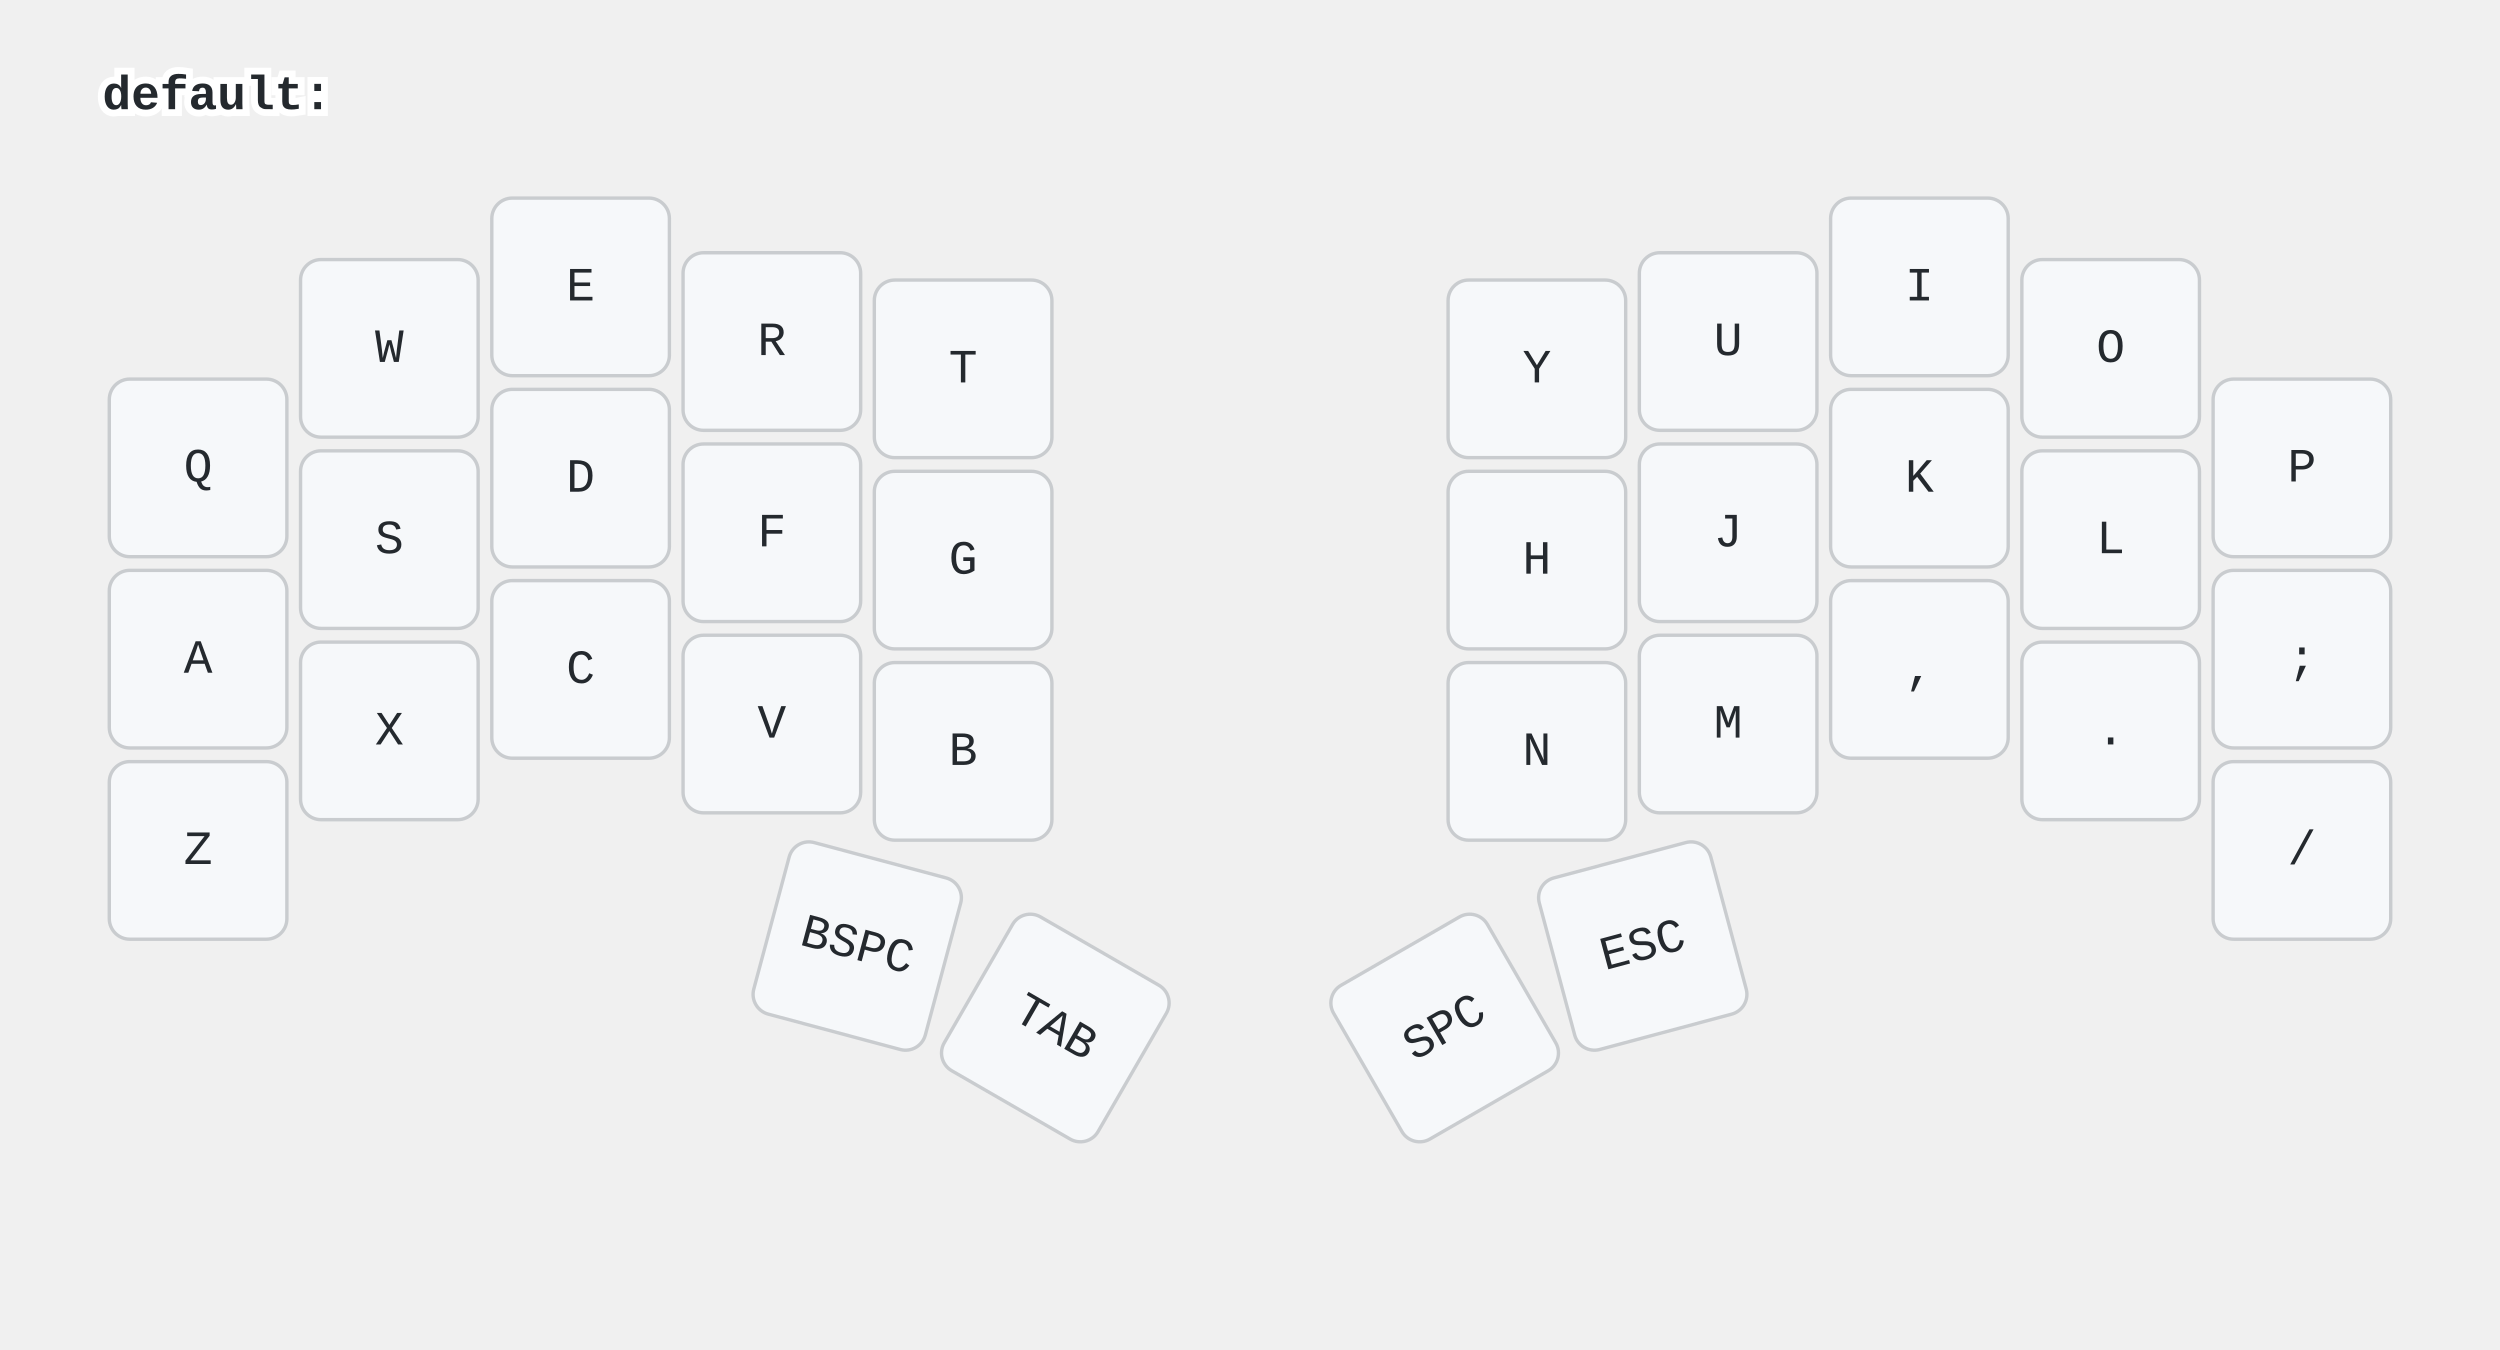
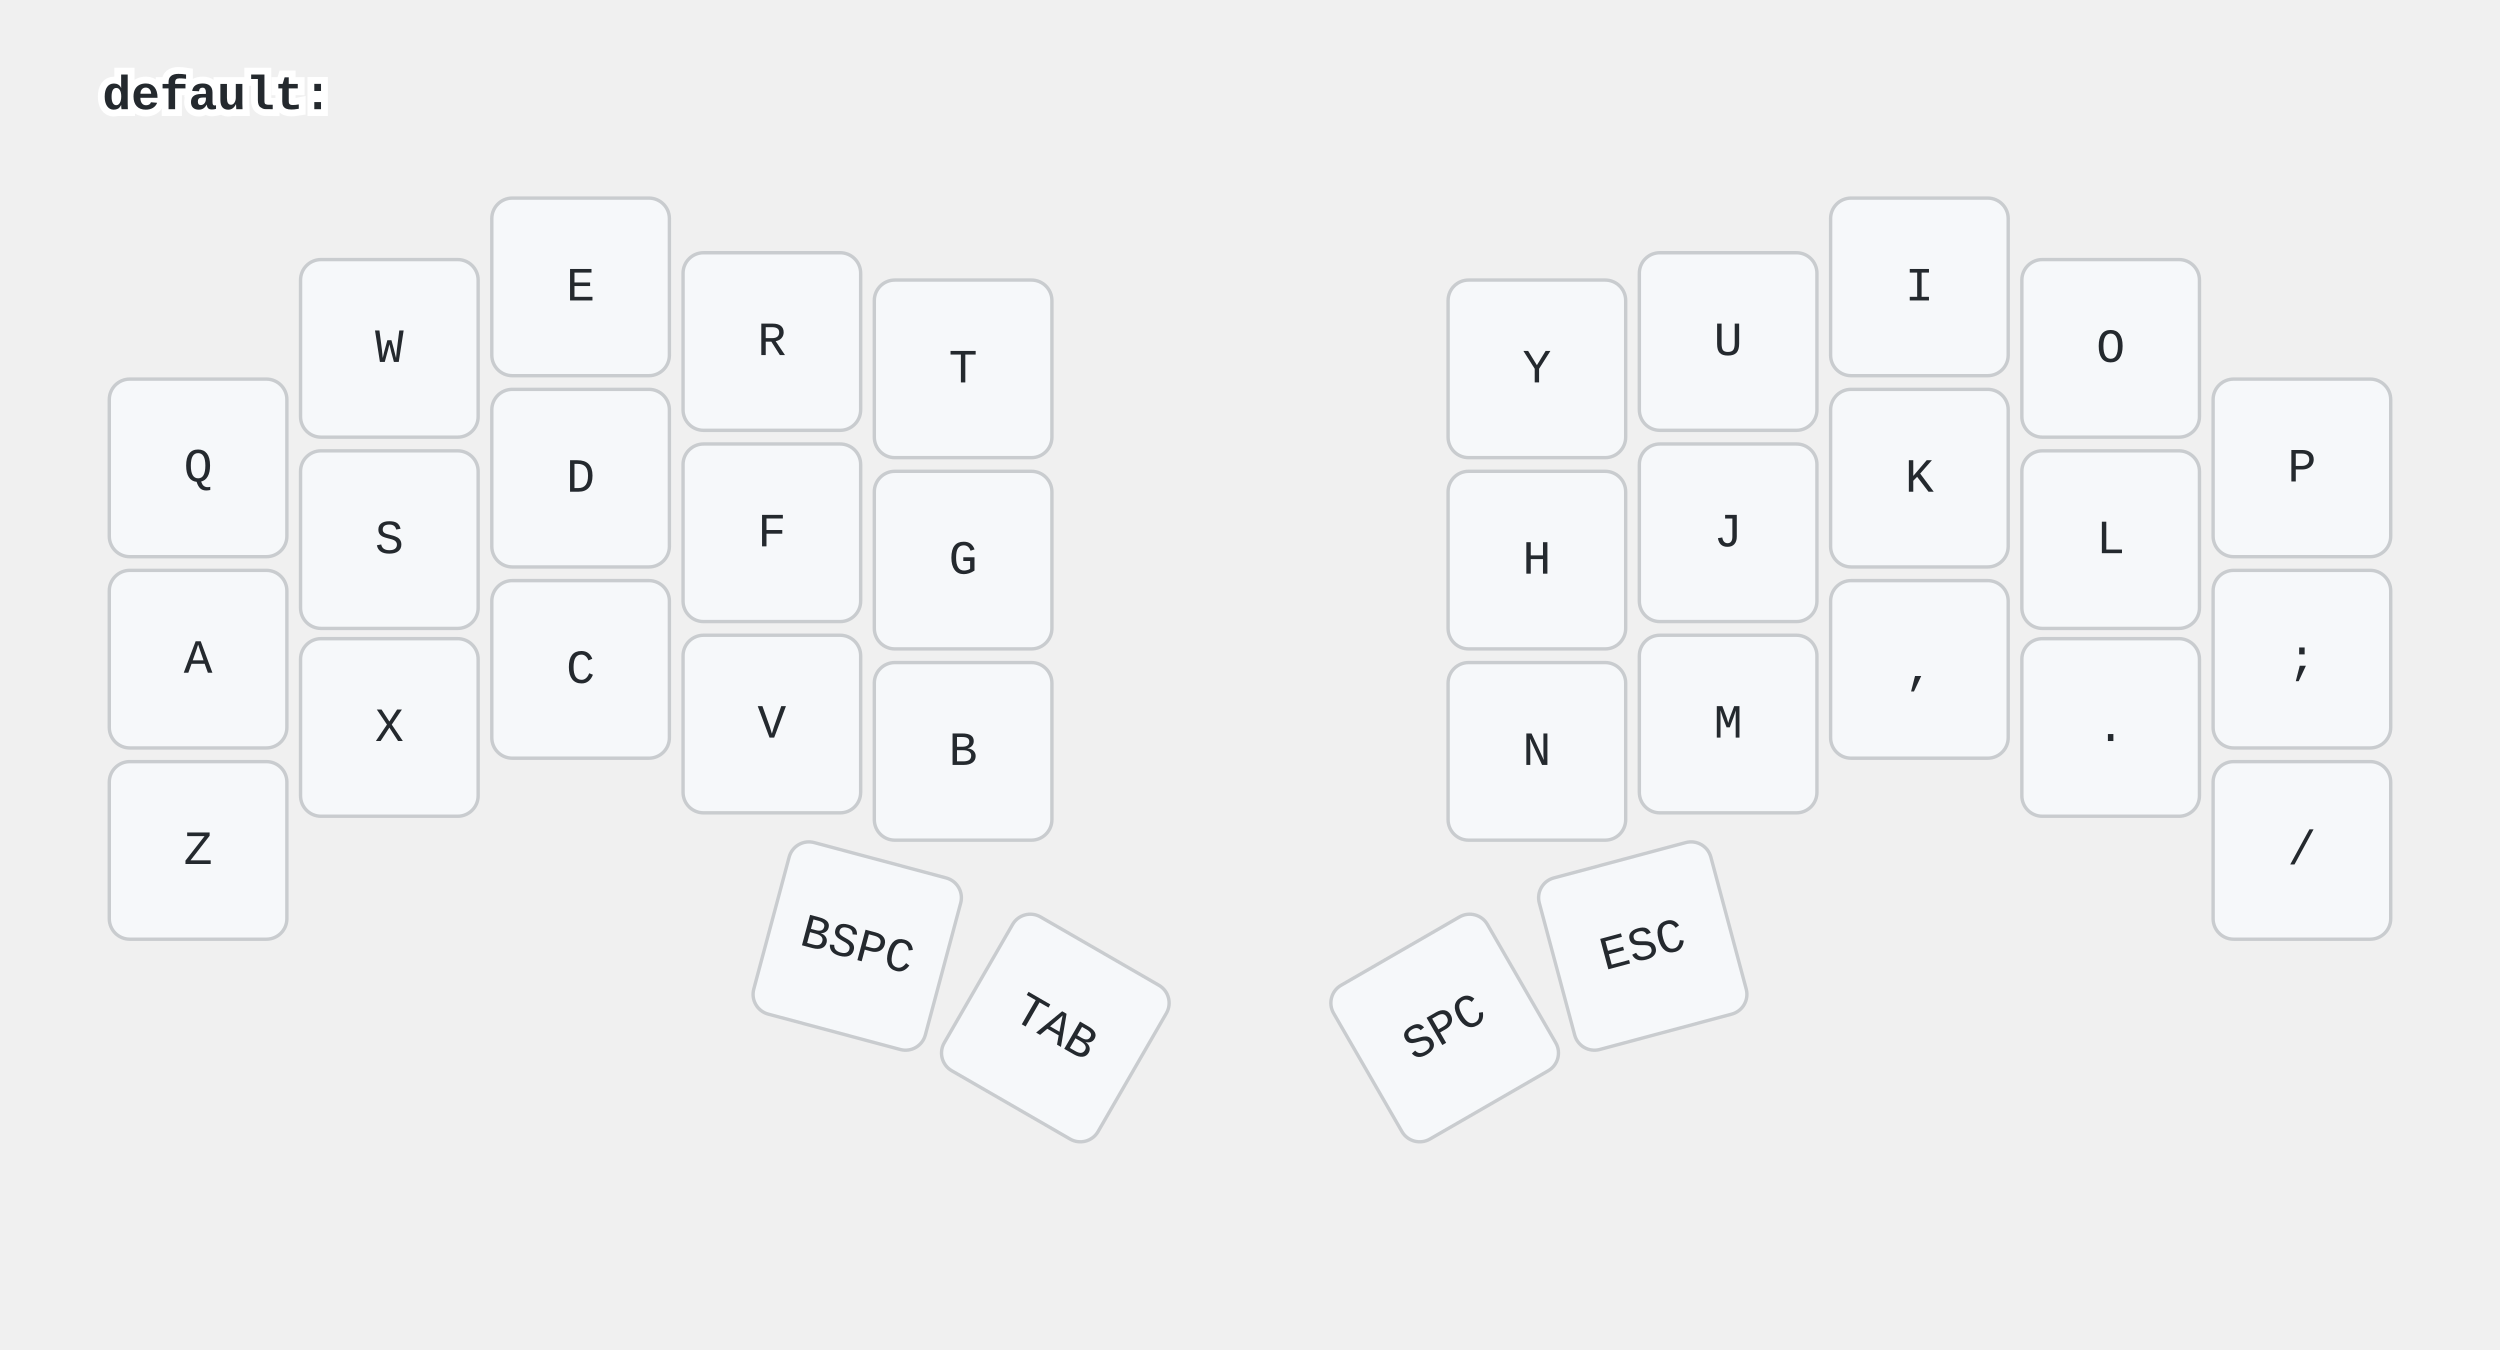
<svg xmlns="http://www.w3.org/2000/svg" width="732" height="395" viewBox="0 0 732 395" class="keymap">
  <style>/* inherit to force styles through use tags */
svg path {
    fill: inherit;
}

/* font and background color specifications */
svg.keymap {
    font-family: SFMono-Regular,Consolas,Liberation Mono,Menlo,monospace;
    font-size: 14px;
    font-kerning: normal;
    text-rendering: optimizeLegibility;
    fill: #24292e;
}

/* default key styling */
rect.key {
    fill: #f6f8fa;
}

rect.key, rect.combo {
    stroke: #c9cccf;
    stroke-width: 1;
}

/* default key side styling, only used is draw_key_sides is set */
rect.side {
    filter: brightness(90%);
}

/* color accent for combo boxes */
rect.combo, rect.combo-separate {
    fill: #cdf;
}

/* color accent for held keys */
rect.held, rect.combo.held {
    fill: #fdd;
}

/* color accent for ghost (optional) keys */
rect.ghost, rect.combo.ghost {
    stroke-dasharray: 4, 4;
    stroke-width: 2;
}

text {
    text-anchor: middle;
    dominant-baseline: middle;
}

/* styling for layer labels */
text.label {
    font-weight: bold;
    text-anchor: start;
    stroke: white;
    stroke-width: 4;
    paint-order: stroke;
}

/* styling for optional footer */
text.footer {
    text-anchor: end;
    dominant-baseline: auto;
    stroke: white;
    stroke-width: 4;
    paint-order: stroke;
}

/* styling for combo tap, and key non-tap label text */
text.combo, text.hold, text.shifted, text.left, text.right, text.tl, text.tr, text.bl, text.br {
    font-size: 11px;
}

text.hold, text.bl, text.br {
    text-anchor: middle;
    dominant-baseline: auto;
}

text.shifted, text.tl, text.tr {
    text-anchor: middle;
    dominant-baseline: hanging;
}

text.left, text.tl, text.bl {
    text-anchor: start;
}

text.right, text.tr, text.br {
    text-anchor: end;
}

text.layer-activator {
    text-decoration: underline;
}

/* styling for hold/shifted label text in combo box */
text.combo.hold, text.combo.shifted, text.combo.left, text.combo.right {
    font-size: 8px;
}

/* lighter symbol for transparent keys */
text.trans {
    fill: #7b7e81;
}

/* styling for combo dendrons */
path.combo {
    stroke-width: 1;
    stroke: gray;
    fill: none;
}

/* Start Tabler Icons Cleanup */
/* cannot use height/width with glyphs */
.icon-tabler &gt; path {
    fill: inherit;
    stroke: inherit;
    stroke-width: 2;
}
/* hide tabler's default box */
.icon-tabler &gt; path[stroke="none"][fill="none"] {
    visibility: hidden;
}
/* End Tabler Icons Cleanup */
</style>
  <g transform="translate(30, 0)" class="layer-default">
    <text x="0" y="28" class="label" id="default">default:</text>
    <g transform="translate(0, 56)">
      <g transform="translate(28, 81)" class="key keypos-0">
        <rect rx="6" ry="6" x="-26" y="-26" width="52" height="52" class="key" />
        <text x="0" y="0" class="key tap">Q</text>
      </g>
      <g transform="translate(84, 46)" class="key keypos-1">
        <rect rx="6" ry="6" x="-26" y="-26" width="52" height="52" class="key" />
        <text x="0" y="0" class="key tap">W</text>
      </g>
      <g transform="translate(140, 28)" class="key keypos-2">
        <rect rx="6" ry="6" x="-26" y="-26" width="52" height="52" class="key" />
        <text x="0" y="0" class="key tap">E</text>
      </g>
      <g transform="translate(196, 44)" class="key keypos-3">
        <rect rx="6" ry="6" x="-26" y="-26" width="52" height="52" class="key" />
        <text x="0" y="0" class="key tap">R</text>
      </g>
      <g transform="translate(252, 52)" class="key keypos-4">
        <rect rx="6" ry="6" x="-26" y="-26" width="52" height="52" class="key" />
        <text x="0" y="0" class="key tap">T</text>
      </g>
      <g transform="translate(420, 52)" class="key keypos-5">
        <rect rx="6" ry="6" x="-26" y="-26" width="52" height="52" class="key" />
        <text x="0" y="0" class="key tap">Y</text>
      </g>
      <g transform="translate(476, 44)" class="key keypos-6">
        <rect rx="6" ry="6" x="-26" y="-26" width="52" height="52" class="key" />
        <text x="0" y="0" class="key tap">U</text>
      </g>
      <g transform="translate(532, 28)" class="key keypos-7">
        <rect rx="6" ry="6" x="-26" y="-26" width="52" height="52" class="key" />
        <text x="0" y="0" class="key tap">I</text>
      </g>
      <g transform="translate(588, 46)" class="key keypos-8">
        <rect rx="6" ry="6" x="-26" y="-26" width="52" height="52" class="key" />
        <text x="0" y="0" class="key tap">O</text>
      </g>
      <g transform="translate(644, 81)" class="key keypos-9">
        <rect rx="6" ry="6" x="-26" y="-26" width="52" height="52" class="key" />
        <text x="0" y="0" class="key tap">P</text>
      </g>
      <g transform="translate(28, 137)" class="key keypos-10">
        <rect rx="6" ry="6" x="-26" y="-26" width="52" height="52" class="key" />
        <text x="0" y="0" class="key tap">A</text>
      </g>
      <g transform="translate(84, 102)" class="key keypos-11">
        <rect rx="6" ry="6" x="-26" y="-26" width="52" height="52" class="key" />
        <text x="0" y="0" class="key tap">S</text>
      </g>
      <g transform="translate(140, 84)" class="key keypos-12">
        <rect rx="6" ry="6" x="-26" y="-26" width="52" height="52" class="key" />
        <text x="0" y="0" class="key tap">D</text>
      </g>
      <g transform="translate(196, 100)" class="key keypos-13">
        <rect rx="6" ry="6" x="-26" y="-26" width="52" height="52" class="key" />
        <text x="0" y="0" class="key tap">F</text>
      </g>
      <g transform="translate(252, 108)" class="key keypos-14">
        <rect rx="6" ry="6" x="-26" y="-26" width="52" height="52" class="key" />
        <text x="0" y="0" class="key tap">G</text>
      </g>
      <g transform="translate(420, 108)" class="key keypos-15">
        <rect rx="6" ry="6" x="-26" y="-26" width="52" height="52" class="key" />
        <text x="0" y="0" class="key tap">H</text>
      </g>
      <g transform="translate(476, 100)" class="key keypos-16">
        <rect rx="6" ry="6" x="-26" y="-26" width="52" height="52" class="key" />
        <text x="0" y="0" class="key tap">J</text>
      </g>
      <g transform="translate(532, 84)" class="key keypos-17">
        <rect rx="6" ry="6" x="-26" y="-26" width="52" height="52" class="key" />
        <text x="0" y="0" class="key tap">K</text>
      </g>
      <g transform="translate(588, 102)" class="key keypos-18">
        <rect rx="6" ry="6" x="-26" y="-26" width="52" height="52" class="key" />
        <text x="0" y="0" class="key tap">L</text>
      </g>
      <g transform="translate(644, 137)" class="key keypos-19">
        <rect rx="6" ry="6" x="-26" y="-26" width="52" height="52" class="key" />
        <text x="0" y="0" class="key tap">;</text>
      </g>
      <g transform="translate(28, 193)" class="key keypos-20">
        <rect rx="6" ry="6" x="-26" y="-26" width="52" height="52" class="key" />
        <text x="0" y="0" class="key tap">Z</text>
      </g>
-       <g transform="translate(84, 158)" class="key keypos-21">
+       <g transform="translate(84, 157)" class="key keypos-21">
        <rect rx="6" ry="6" x="-26" y="-26" width="52" height="52" class="key" />
        <text x="0" y="0" class="key tap">X</text>
      </g>
      <g transform="translate(140, 140)" class="key keypos-22">
        <rect rx="6" ry="6" x="-26" y="-26" width="52" height="52" class="key" />
        <text x="0" y="0" class="key tap">C</text>
      </g>
      <g transform="translate(196, 156)" class="key keypos-23">
        <rect rx="6" ry="6" x="-26" y="-26" width="52" height="52" class="key" />
        <text x="0" y="0" class="key tap">V</text>
      </g>
      <g transform="translate(252, 164)" class="key keypos-24">
        <rect rx="6" ry="6" x="-26" y="-26" width="52" height="52" class="key" />
        <text x="0" y="0" class="key tap">B</text>
      </g>
      <g transform="translate(420, 164)" class="key keypos-25">
        <rect rx="6" ry="6" x="-26" y="-26" width="52" height="52" class="key" />
        <text x="0" y="0" class="key tap">N</text>
      </g>
      <g transform="translate(476, 156)" class="key keypos-26">
        <rect rx="6" ry="6" x="-26" y="-26" width="52" height="52" class="key" />
        <text x="0" y="0" class="key tap">M</text>
      </g>
      <g transform="translate(532, 140)" class="key keypos-27">
        <rect rx="6" ry="6" x="-26" y="-26" width="52" height="52" class="key" />
        <text x="0" y="0" class="key tap">,</text>
      </g>
-       <g transform="translate(588, 158)" class="key keypos-28">
+       <g transform="translate(588, 157)" class="key keypos-28">
        <rect rx="6" ry="6" x="-26" y="-26" width="52" height="52" class="key" />
        <text x="0" y="0" class="key tap">.</text>
      </g>
      <g transform="translate(644, 193)" class="key keypos-29">
        <rect rx="6" ry="6" x="-26" y="-26" width="52" height="52" class="key" />
        <text x="0" y="0" class="key tap">/</text>
      </g>
      <g transform="translate(221, 221) rotate(15.0)" class="key keypos-30">
        <rect rx="6" ry="6" x="-26" y="-26" width="52" height="52" class="key" />
        <text x="0" y="0" class="key tap">BSPC</text>
      </g>
      <g transform="translate(279, 245) rotate(30.0)" class="key keypos-31">
        <rect rx="6" ry="6" x="-26" y="-26" width="52" height="52" class="key" />
        <text x="0" y="0" class="key tap">TAB</text>
      </g>
      <g transform="translate(393, 245) rotate(-30.0)" class="key keypos-32">
        <rect rx="6" ry="6" x="-26" y="-26" width="52" height="52" class="key" />
        <text x="0" y="0" class="key tap">SPC</text>
      </g>
      <g transform="translate(451, 221) rotate(-15.0)" class="key keypos-33">
        <rect rx="6" ry="6" x="-26" y="-26" width="52" height="52" class="key" />
        <text x="0" y="0" class="key tap">ESC</text>
      </g>
    </g>
  </g>
</svg>
